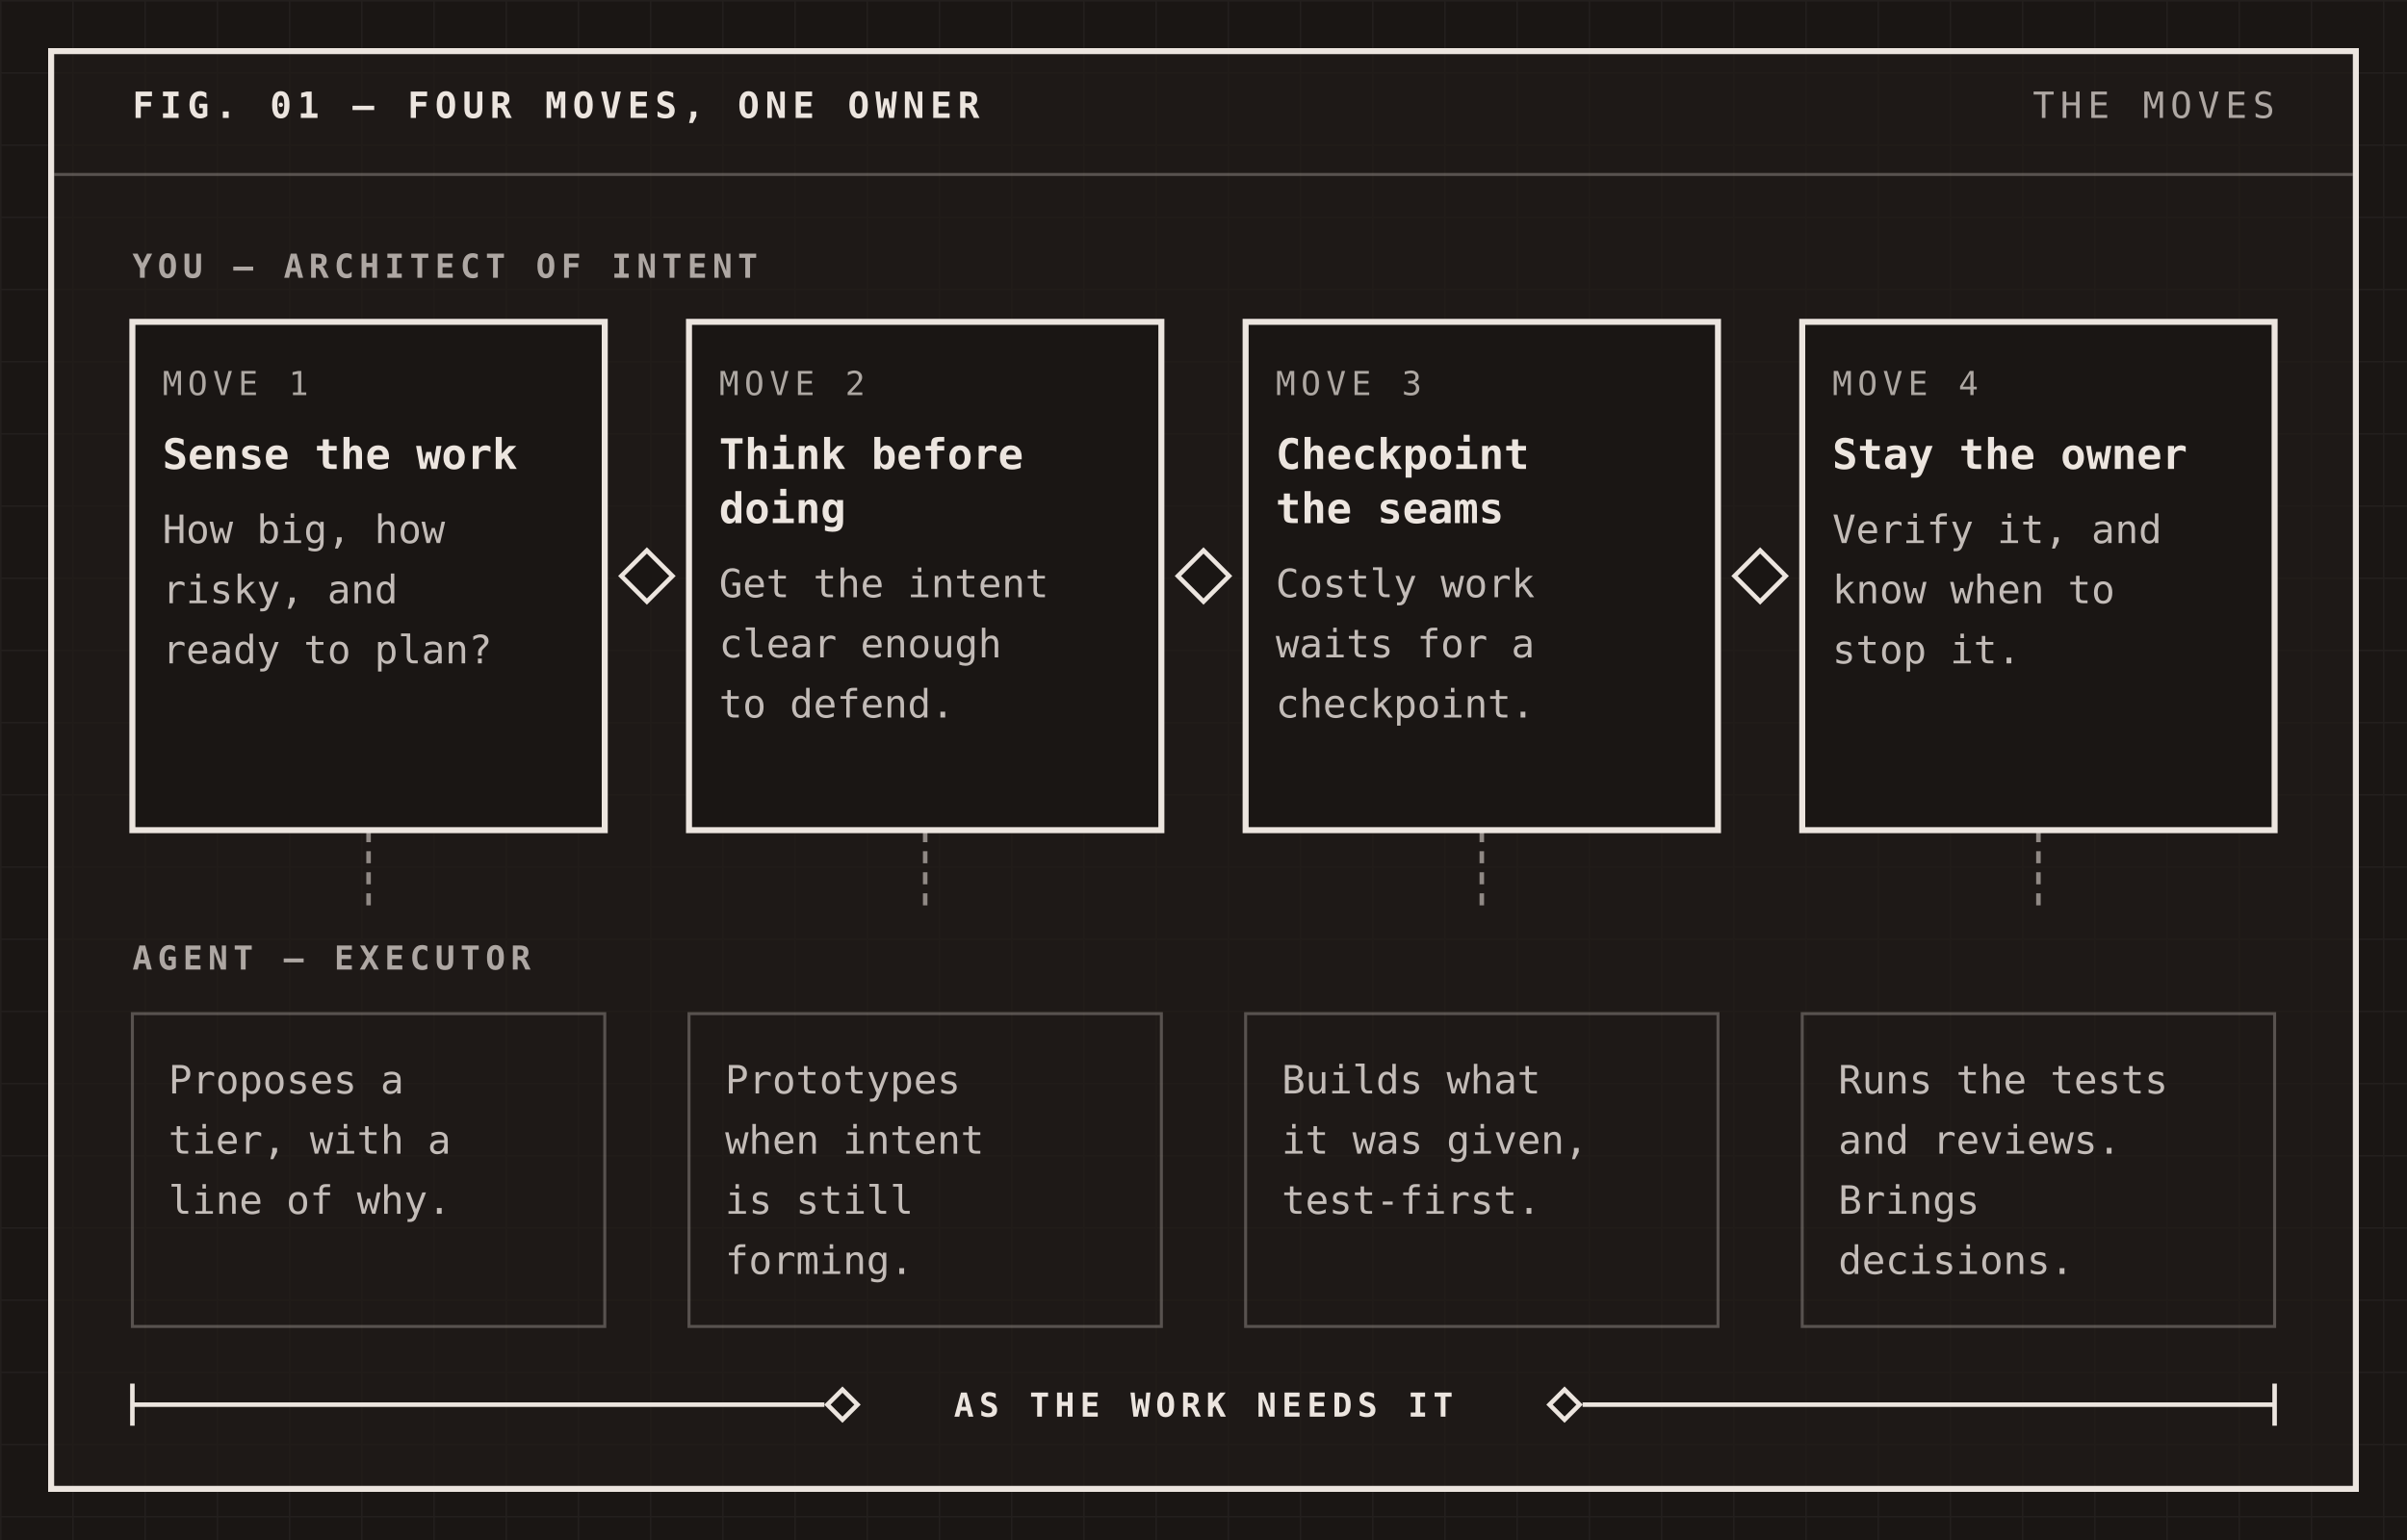
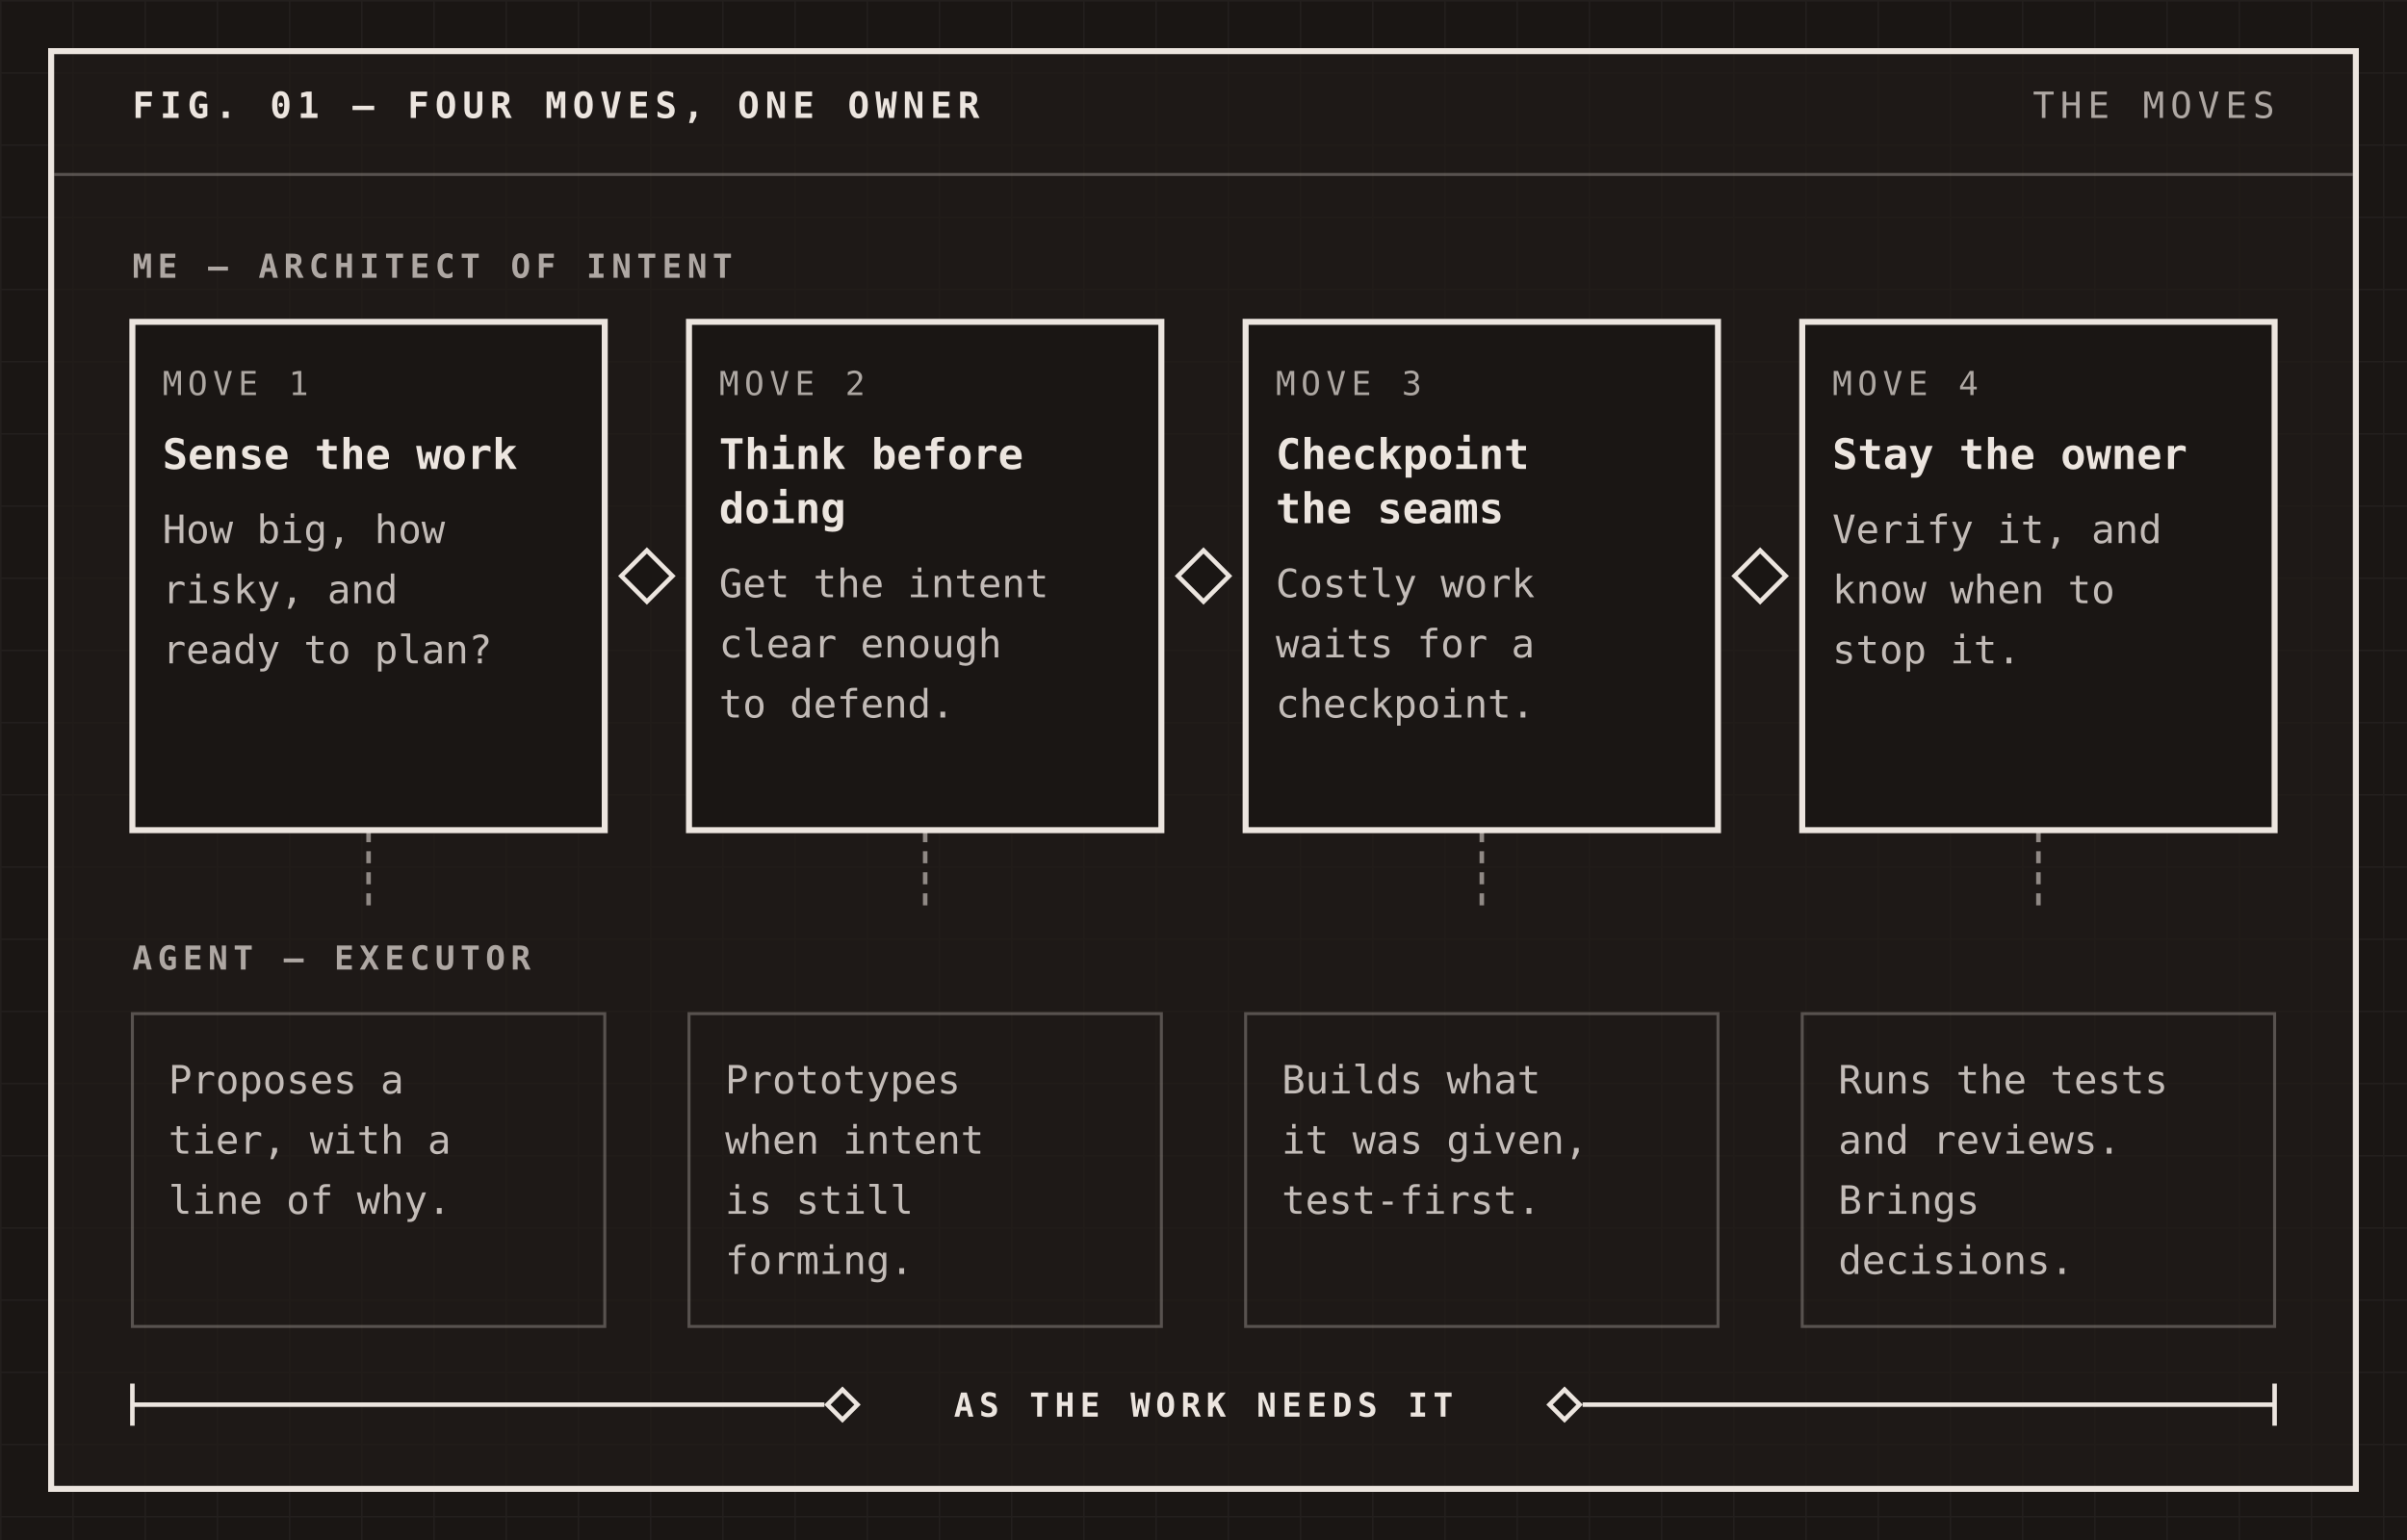
<svg xmlns="http://www.w3.org/2000/svg" width="800" height="512" viewBox="0 0 800 512" font-family="'IBM Plex Mono', ui-monospace, SFMono-Regular, Menlo, Consolas, monospace" role="img">
  <rect width="800" height="512" fill="#1a1614" />
  <defs>
    <pattern id="grid" width="24" height="24" patternUnits="userSpaceOnUse">
      <path d="M24 0H0V24" fill="none" stroke="#ece5df" stroke-opacity="0.045" stroke-width="1" />
    </pattern>
  </defs>
  <rect width="800" height="512" fill="url(#grid)" />
  <rect x="17" y="17" width="766" height="478" fill="#201b18" fill-opacity="0.72" stroke="#ece5df" stroke-width="2" />
  <text x="44" y="39.2" font-size="12" font-weight="600" letter-spacing="1.92" fill="#ece5df">FIG. 01 — FOUR MOVES, ONE OWNER</text>
  <text x="756" y="39.2" font-size="12" letter-spacing="1.92" text-anchor="end" fill="#ece5df" fill-opacity="0.7">THE MOVES</text>
  <line x1="18" y1="58" x2="782" y2="58" stroke="#ece5df" stroke-opacity="0.28" stroke-width="1" />
-   <text x="44" y="92.35" font-size="11" font-weight="600" letter-spacing="1.76" fill="#ece5df" fill-opacity="0.7">YOU — ARCHITECT OF INTENT</text>
+   <text x="44" y="92.35" font-size="11" font-weight="600" letter-spacing="1.76" fill="#ece5df" fill-opacity="0.7">ME — ARCHITECT OF INTENT</text>
  <rect x="44" y="107" width="157" height="169" fill="#1a1614" stroke="#ece5df" stroke-width="2" />
  <text x="54" y="131.35" font-size="11" letter-spacing="1.76" fill="#ece5df" fill-opacity="0.7">MOVE 1</text>
  <text x="54" y="155.9" font-size="14" font-weight="600" fill="#ece5df">Sense the work</text>
  <text x="54" y="180.55" font-size="13" fill="#ece5df" fill-opacity="0.8">How big, how</text>
  <text x="54" y="200.55" font-size="13" fill="#ece5df" fill-opacity="0.8">risky, and</text>
  <text x="54" y="220.55" font-size="13" fill="#ece5df" fill-opacity="0.8">ready to plan?</text>
  <path d="M215 183L223.5 191.5L215 200L206.5 191.5Z" fill="#1a1614" stroke="#ece5df" stroke-width="1.5" />
  <rect x="229" y="107" width="157" height="169" fill="#1a1614" stroke="#ece5df" stroke-width="2" />
  <text x="239" y="131.35" font-size="11" letter-spacing="1.76" fill="#ece5df" fill-opacity="0.7">MOVE 2</text>
  <text x="239" y="155.9" font-size="14" font-weight="600" fill="#ece5df">Think before</text>
  <text x="239" y="173.9" font-size="14" font-weight="600" fill="#ece5df">doing</text>
  <text x="239" y="198.55" font-size="13" fill="#ece5df" fill-opacity="0.8">Get the intent</text>
  <text x="239" y="218.55" font-size="13" fill="#ece5df" fill-opacity="0.8">clear enough</text>
  <text x="239" y="238.55" font-size="13" fill="#ece5df" fill-opacity="0.8">to defend.</text>
  <path d="M400 183L408.5 191.5L400 200L391.5 191.5Z" fill="#1a1614" stroke="#ece5df" stroke-width="1.5" />
  <rect x="414" y="107" width="157" height="169" fill="#1a1614" stroke="#ece5df" stroke-width="2" />
  <text x="424" y="131.35" font-size="11" letter-spacing="1.76" fill="#ece5df" fill-opacity="0.7">MOVE 3</text>
  <text x="424" y="155.9" font-size="14" font-weight="600" fill="#ece5df">Checkpoint</text>
  <text x="424" y="173.9" font-size="14" font-weight="600" fill="#ece5df">the seams</text>
  <text x="424" y="198.55" font-size="13" fill="#ece5df" fill-opacity="0.8">Costly work</text>
  <text x="424" y="218.55" font-size="13" fill="#ece5df" fill-opacity="0.8">waits for a</text>
  <text x="424" y="238.55" font-size="13" fill="#ece5df" fill-opacity="0.8">checkpoint.</text>
  <path d="M585 183L593.5 191.5L585 200L576.5 191.5Z" fill="#1a1614" stroke="#ece5df" stroke-width="1.5" />
  <rect x="599" y="107" width="157" height="169" fill="#1a1614" stroke="#ece5df" stroke-width="2" />
  <text x="609" y="131.35" font-size="11" letter-spacing="1.76" fill="#ece5df" fill-opacity="0.7">MOVE 4</text>
  <text x="609" y="155.9" font-size="14" font-weight="600" fill="#ece5df">Stay the owner</text>
  <text x="609" y="180.55" font-size="13" fill="#ece5df" fill-opacity="0.8">Verify it, and</text>
  <text x="609" y="200.55" font-size="13" fill="#ece5df" fill-opacity="0.8">know when to</text>
  <text x="609" y="220.55" font-size="13" fill="#ece5df" fill-opacity="0.8">stop it.</text>
  <line x1="122.5" y1="276" x2="122.5" y2="304" stroke="#ece5df" stroke-opacity="0.55" stroke-width="1.5" stroke-dasharray="4 3" />
  <line x1="307.5" y1="276" x2="307.5" y2="304" stroke="#ece5df" stroke-opacity="0.55" stroke-width="1.5" stroke-dasharray="4 3" />
  <line x1="492.5" y1="276" x2="492.5" y2="304" stroke="#ece5df" stroke-opacity="0.55" stroke-width="1.5" stroke-dasharray="4 3" />
  <line x1="677.5" y1="276" x2="677.5" y2="304" stroke="#ece5df" stroke-opacity="0.55" stroke-width="1.5" stroke-dasharray="4 3" />
  <text x="44" y="322.35" font-size="11" font-weight="600" letter-spacing="1.76" fill="#ece5df" fill-opacity="0.7">AGENT — EXECUTOR</text>
  <rect x="44" y="337" width="157" height="104" fill="none" stroke="#ece5df" stroke-opacity="0.28" stroke-width="1" />
  <text x="56" y="363.55" font-size="13" fill="#ece5df" fill-opacity="0.8">Proposes a</text>
  <text x="56" y="383.55" font-size="13" fill="#ece5df" fill-opacity="0.8">tier, with a</text>
  <text x="56" y="403.55" font-size="13" fill="#ece5df" fill-opacity="0.8">line of why.</text>
  <rect x="229" y="337" width="157" height="104" fill="none" stroke="#ece5df" stroke-opacity="0.28" stroke-width="1" />
  <text x="241" y="363.55" font-size="13" fill="#ece5df" fill-opacity="0.8">Prototypes</text>
  <text x="241" y="383.55" font-size="13" fill="#ece5df" fill-opacity="0.8">when intent</text>
  <text x="241" y="403.55" font-size="13" fill="#ece5df" fill-opacity="0.8">is still</text>
  <text x="241" y="423.55" font-size="13" fill="#ece5df" fill-opacity="0.8">forming.</text>
  <rect x="414" y="337" width="157" height="104" fill="none" stroke="#ece5df" stroke-opacity="0.28" stroke-width="1" />
  <text x="426" y="363.55" font-size="13" fill="#ece5df" fill-opacity="0.8">Builds what</text>
  <text x="426" y="383.55" font-size="13" fill="#ece5df" fill-opacity="0.8">it was given,</text>
  <text x="426" y="403.55" font-size="13" fill="#ece5df" fill-opacity="0.8">test-first.</text>
  <rect x="599" y="337" width="157" height="104" fill="none" stroke="#ece5df" stroke-opacity="0.28" stroke-width="1" />
  <text x="611" y="363.55" font-size="13" fill="#ece5df" fill-opacity="0.8">Runs the tests</text>
  <text x="611" y="383.55" font-size="13" fill="#ece5df" fill-opacity="0.8">and reviews.</text>
  <text x="611" y="403.55" font-size="13" fill="#ece5df" fill-opacity="0.8">Brings</text>
  <text x="611" y="423.55" font-size="13" fill="#ece5df" fill-opacity="0.8">decisions.</text>
  <line x1="44" y1="460" x2="44" y2="474" stroke="#ece5df" stroke-width="1.5" />
  <line x1="44" y1="467" x2="274" y2="467" stroke="#ece5df" stroke-width="1.5" />
  <path d="M280 462L285 467L280 472L275 467Z" fill="#1a1614" stroke="#ece5df" stroke-width="1.5" />
  <text x="400" y="471" font-size="11" font-weight="600" letter-spacing="1.76" text-anchor="middle" fill="#ece5df">AS THE WORK NEEDS IT</text>
  <path d="M520 462L525 467L520 472L515 467Z" fill="#1a1614" stroke="#ece5df" stroke-width="1.5" />
  <line x1="526" y1="467" x2="756" y2="467" stroke="#ece5df" stroke-width="1.5" />
  <line x1="756" y1="460" x2="756" y2="474" stroke="#ece5df" stroke-width="1.5" />
</svg>
